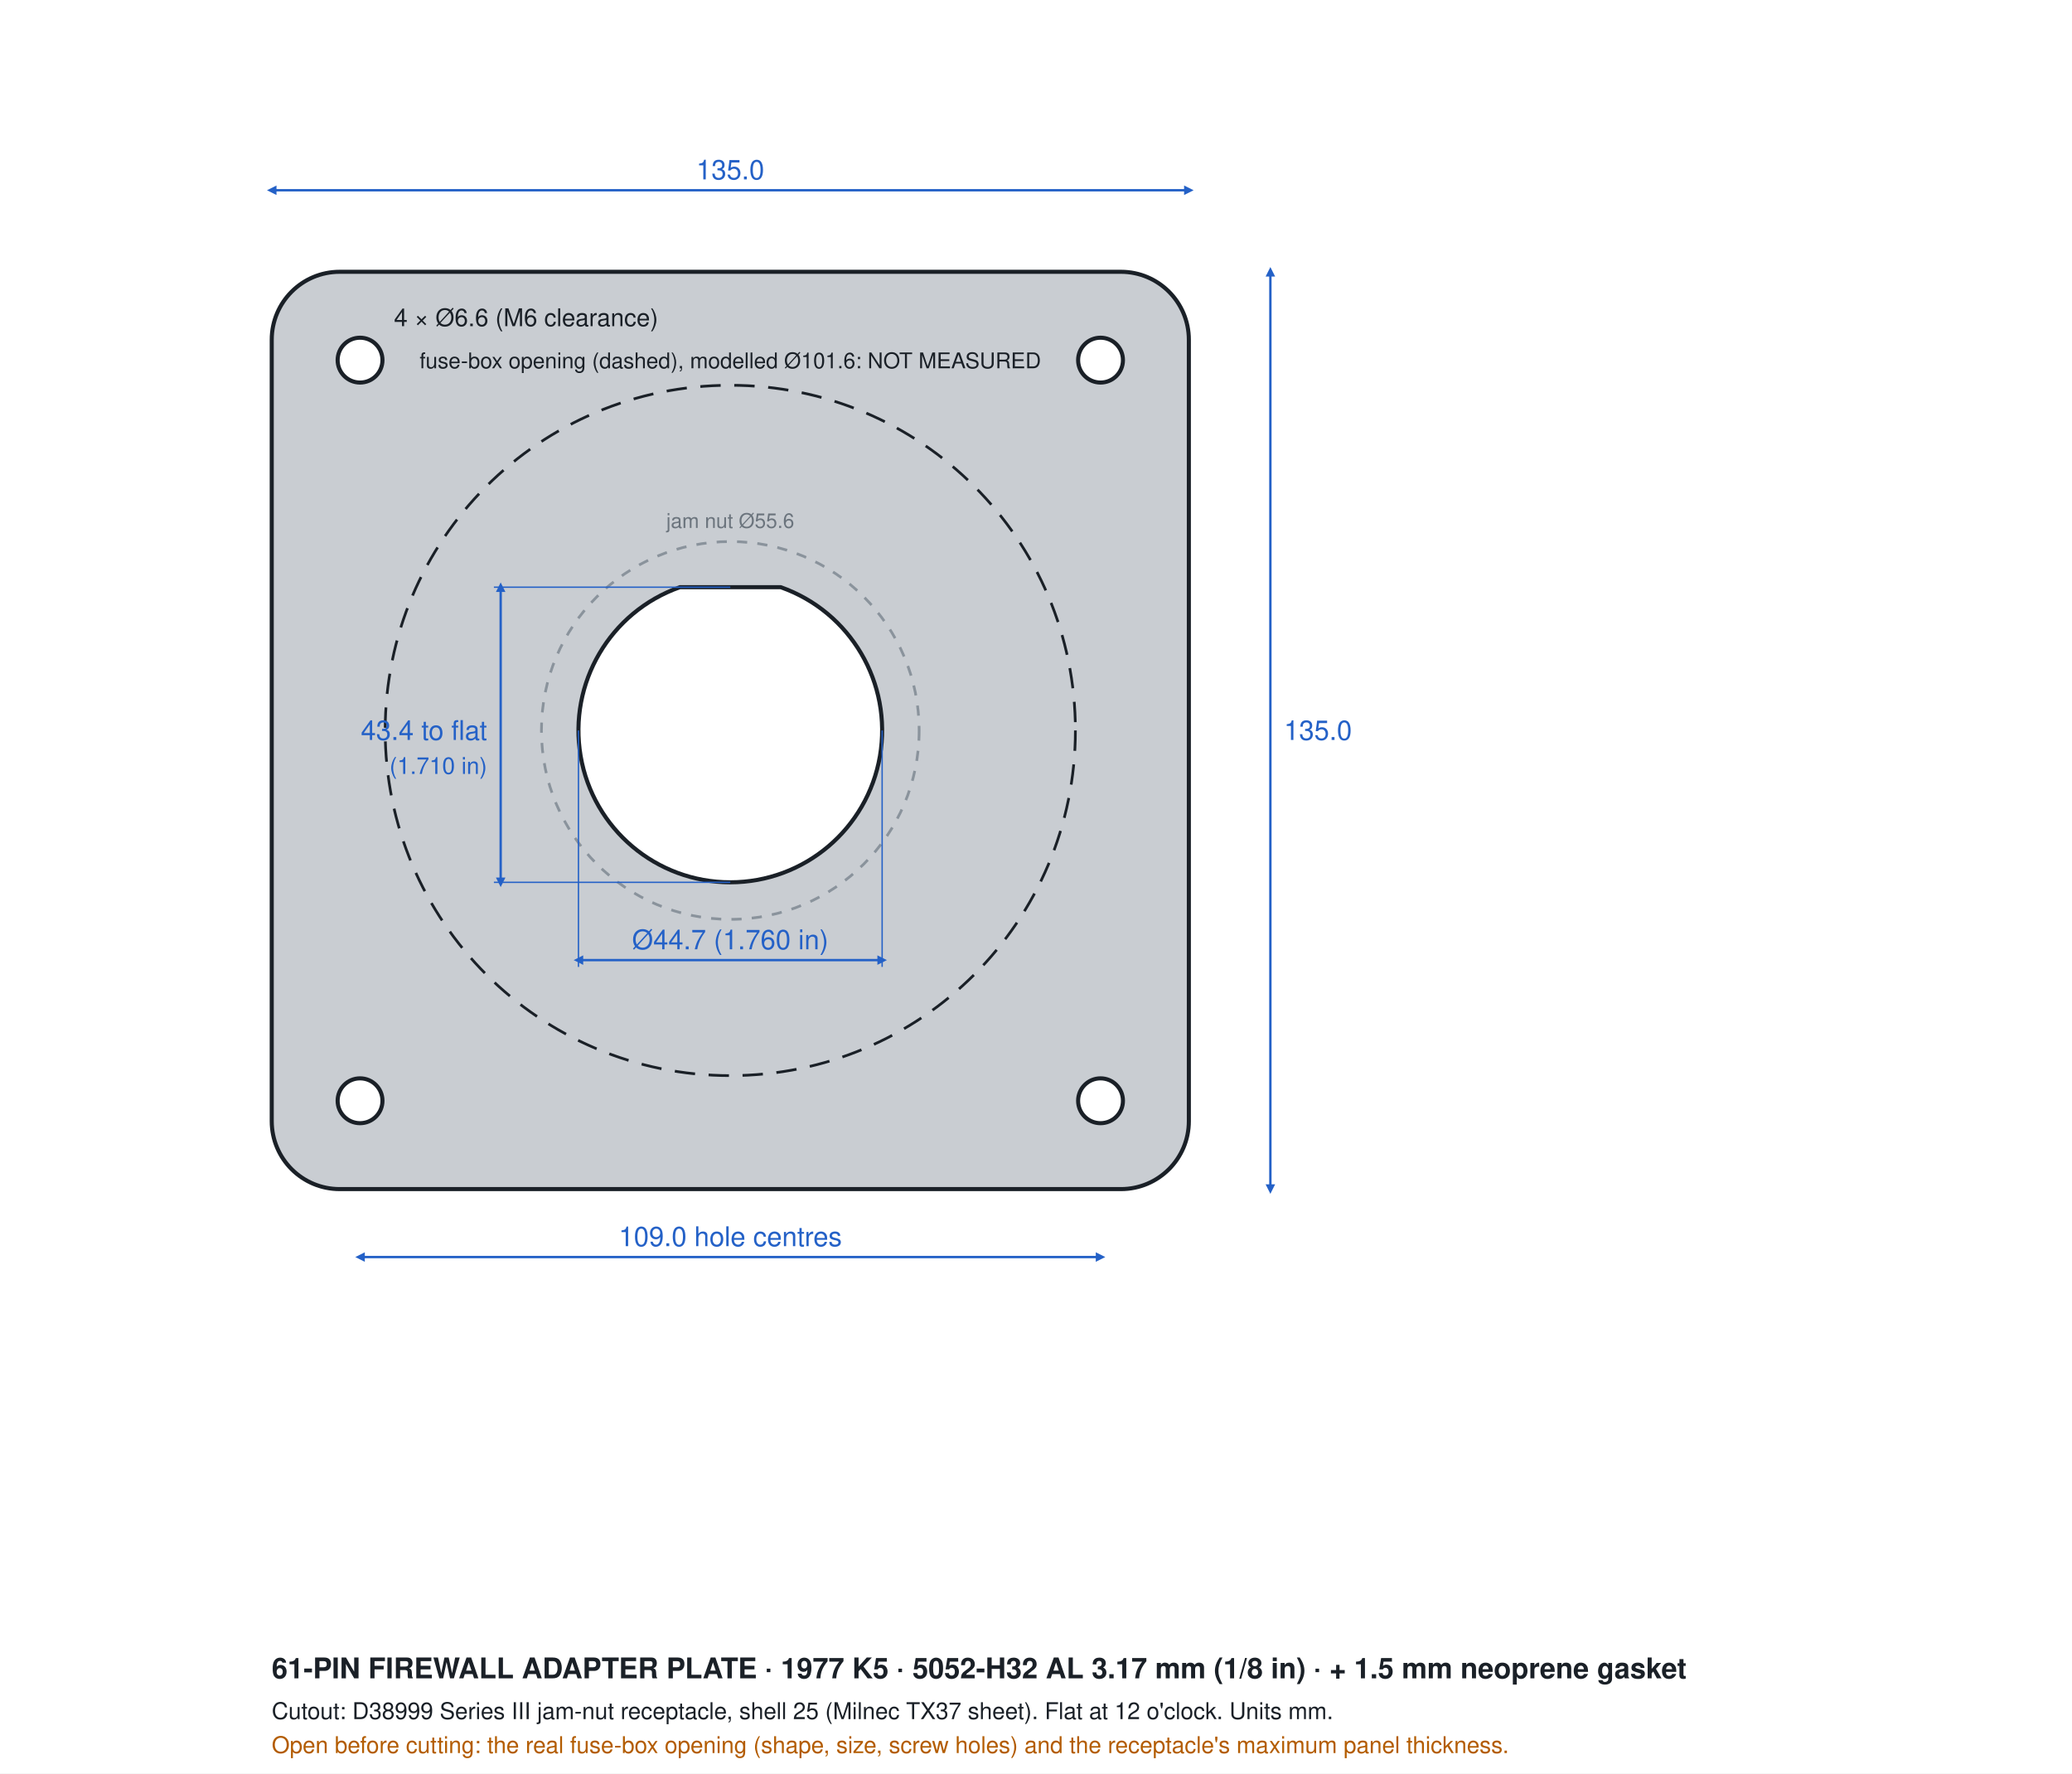
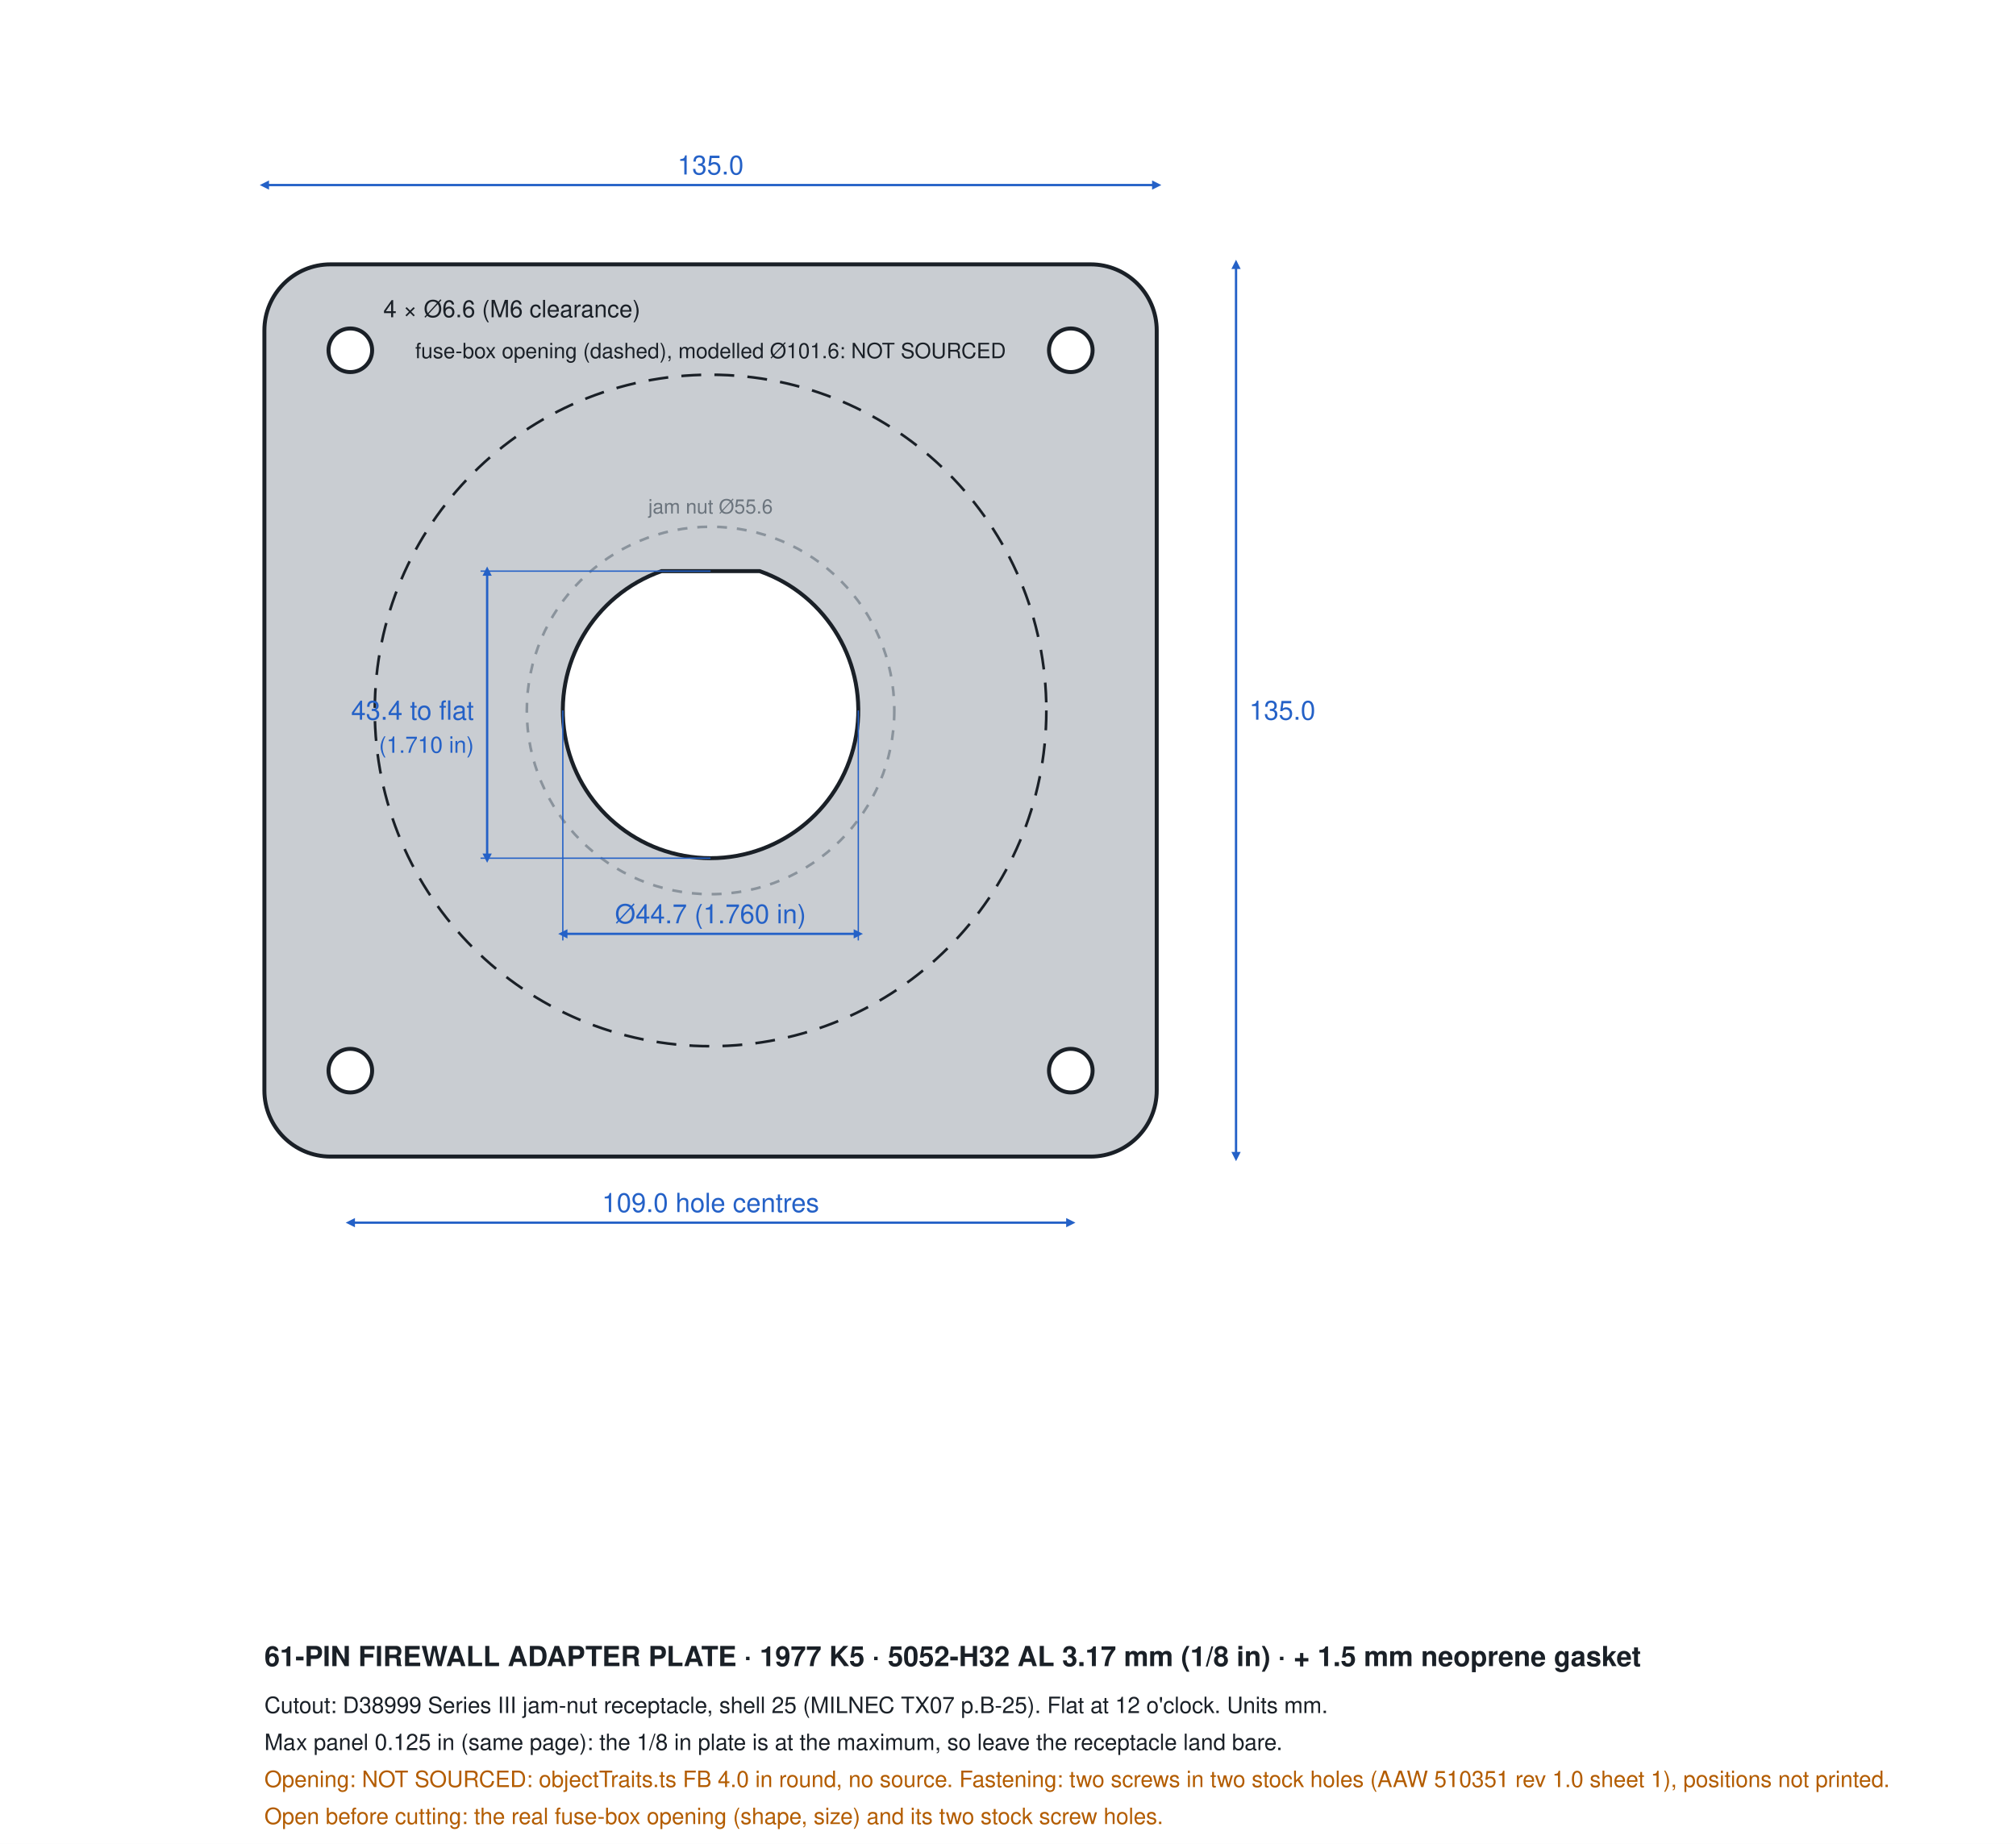
- <svg xmlns="http://www.w3.org/2000/svg" viewBox="0 0 305.0 261.0" width="1220" height="1044">
+ <svg xmlns="http://www.w3.org/2000/svg" viewBox="0 0 305.0 279.0" width="1220" height="1116">
  <defs>
    <marker id="a" viewBox="0 0 6 6" refX="3" refY="3" markerWidth="4" markerHeight="4" orient="auto-start-reverse">
      <path d="M0,0 L6,3 L0,6 z" fill="#2461c7" />
    </marker>
  </defs>
  <rect width="100%" height="100%" fill="#ffffff" />
  <rect x="40.0" y="40.0" width="135.0" height="135.0" rx="10.0" fill="#c9cdd2" stroke="#1a2027" stroke-width="0.6" />
  <path d="M 100.07 86.42 A 22.35 22.35 0 1 0 114.93 86.42 Z" fill="#ffffff" stroke="#1a2027" stroke-width="0.6" />
  <circle cx="53.00" cy="53.00" r="3.30" fill="#ffffff" stroke="#1a2027" stroke-width="0.6" />
  <circle cx="53.00" cy="162.00" r="3.30" fill="#ffffff" stroke="#1a2027" stroke-width="0.6" />
  <circle cx="162.00" cy="53.00" r="3.30" fill="#ffffff" stroke="#1a2027" stroke-width="0.6" />
  <circle cx="162.00" cy="162.00" r="3.30" fill="#ffffff" stroke="#1a2027" stroke-width="0.6" />
  <circle cx="107.5" cy="107.5" r="50.80" fill="none" stroke="#1a2027" stroke-width="0.4" stroke-dasharray="3 2" />
  <circle cx="107.5" cy="107.5" r="27.80" fill="none" stroke="#8a939c" stroke-width="0.4" stroke-dasharray="1.5 1.5" />
  <line x1="40.0" y1="28.0" x2="175.0" y2="28.0" stroke="#2461c7" stroke-width="0.35" marker-start="url(#a)" marker-end="url(#a)" />
  <text x="107.5" y="26.4" font-size="4" text-anchor="middle" fill="#2461c7" font-family="Helvetica, Arial">135.0</text>
  <line x1="187.0" y1="40.0" x2="187.0" y2="175.0" stroke="#2461c7" stroke-width="0.35" marker-start="url(#a)" marker-end="url(#a)" />
  <text x="189.0" y="108.9" font-size="4" fill="#2461c7" font-family="Helvetica, Arial">135.0</text>
  <line x1="85.148" y1="141.3" x2="129.852" y2="141.3" stroke="#2461c7" stroke-width="0.35" marker-start="url(#a)" marker-end="url(#a)" />
  <text x="107.5" y="139.7" font-size="4" text-anchor="middle" fill="#2461c7" font-family="Helvetica, Arial">Ø44.7 (1.760 in)</text>
  <line x1="85.148" y1="107.5" x2="85.148" y2="142.3" stroke="#2461c7" stroke-width="0.2" />
  <line x1="129.852" y1="107.5" x2="129.852" y2="142.3" stroke="#2461c7" stroke-width="0.2" />
  <line x1="73.7" y1="129.852" x2="73.7" y2="86.418" stroke="#2461c7" stroke-width="0.35" marker-start="url(#a)" marker-end="url(#a)" />
  <line x1="72.7" y1="86.418" x2="107.5" y2="86.418" stroke="#2461c7" stroke-width="0.2" />
  <line x1="72.7" y1="129.852" x2="107.5" y2="129.852" stroke="#2461c7" stroke-width="0.2" />
  <text x="71.7" y="108.9" font-size="4" text-anchor="end" fill="#2461c7" font-family="Helvetica, Arial">43.4 to flat</text>
  <text x="71.7" y="113.9" font-size="3.4" text-anchor="end" fill="#2461c7" font-family="Helvetica, Arial">(1.710 in)</text>
  <line x1="53.0" y1="185.0" x2="162.0" y2="185.0" stroke="#2461c7" stroke-width="0.35" marker-start="url(#a)" marker-end="url(#a)" />
  <text x="107.5" y="183.4" font-size="4" text-anchor="middle" fill="#2461c7" font-family="Helvetica, Arial">109.0 hole centres</text>
  <text x="58.0" y="48.0" font-size="3.6" fill="#1a2027" font-family="Helvetica, Arial">4 × Ø6.6 (M6 clearance)</text>
-   <text x="107.5" y="54.2" font-size="3.2" text-anchor="middle" fill="#1a2027" font-family="Helvetica, Arial">fuse-box opening (dashed), modelled Ø101.6: NOT MEASURED</text>
+   <text x="107.5" y="54.2" font-size="3.2" text-anchor="middle" fill="#1a2027" font-family="Helvetica, Arial">fuse-box opening (dashed), modelled Ø101.6: NOT SOURCED</text>
  <text x="107.5" y="77.7" font-size="3" text-anchor="middle" fill="#6b747d" font-family="Helvetica, Arial">jam nut Ø55.6</text>
-   <text x="40.0" y="247.0" font-size="4.2" fill="#1a2027" font-family="Helvetica, Arial" font-weight="bold">61-PIN FIREWALL ADAPTER PLATE · 1977 K5 · 5052-H32 AL 3.17 mm (1/8 in) · + 1.5 mm neoprene gasket</text>
-   <text x="40.0" y="253.0" font-size="3.4" fill="#1a2027" font-family="Helvetica, Arial">Cutout: D38999 Series III jam-nut receptacle, shell 25 (Milnec TX37 sheet). Flat at 12 o'clock. Units mm.</text>
-   <text x="40.0" y="258.0" font-size="3.4" fill="#b35c00" font-family="Helvetica, Arial">Open before cutting: the real fuse-box opening (shape, size, screw holes) and the receptacle's maximum panel thickness.</text>
+   <text x="40.0" y="252.1" font-size="4.2" fill="#1a2027" font-family="Helvetica, Arial" font-weight="bold">61-PIN FIREWALL ADAPTER PLATE · 1977 K5 · 5052-H32 AL 3.17 mm (1/8 in) · + 1.5 mm neoprene gasket</text>
+   <text x="40.0" y="259.2" font-size="3.4" fill="#1a2027" font-family="Helvetica, Arial" font-weight="normal">Cutout: D38999 Series III jam-nut receptacle, shell 25 (MILNEC TX07 p.B-25). Flat at 12 o'clock. Units mm.</text>
+   <text x="40.0" y="264.8" font-size="3.4" fill="#1a2027" font-family="Helvetica, Arial" font-weight="normal">Max panel 0.125 in (same page): the 1/8 in plate is at the maximum, so leave the receptacle land bare.</text>
+   <text x="40.0" y="270.4" font-size="3.4" fill="#b35c00" font-family="Helvetica, Arial" font-weight="normal">Opening: NOT SOURCED: objectTraits.ts FB 4.0 in round, no source. Fastening: two screws in two stock holes (AAW 510351 rev 1.0 sheet 1), positions not printed.</text>
+   <text x="40.0" y="276.0" font-size="3.4" fill="#b35c00" font-family="Helvetica, Arial" font-weight="normal">Open before cutting: the real fuse-box opening (shape, size) and its two stock screw holes.</text>
</svg>
